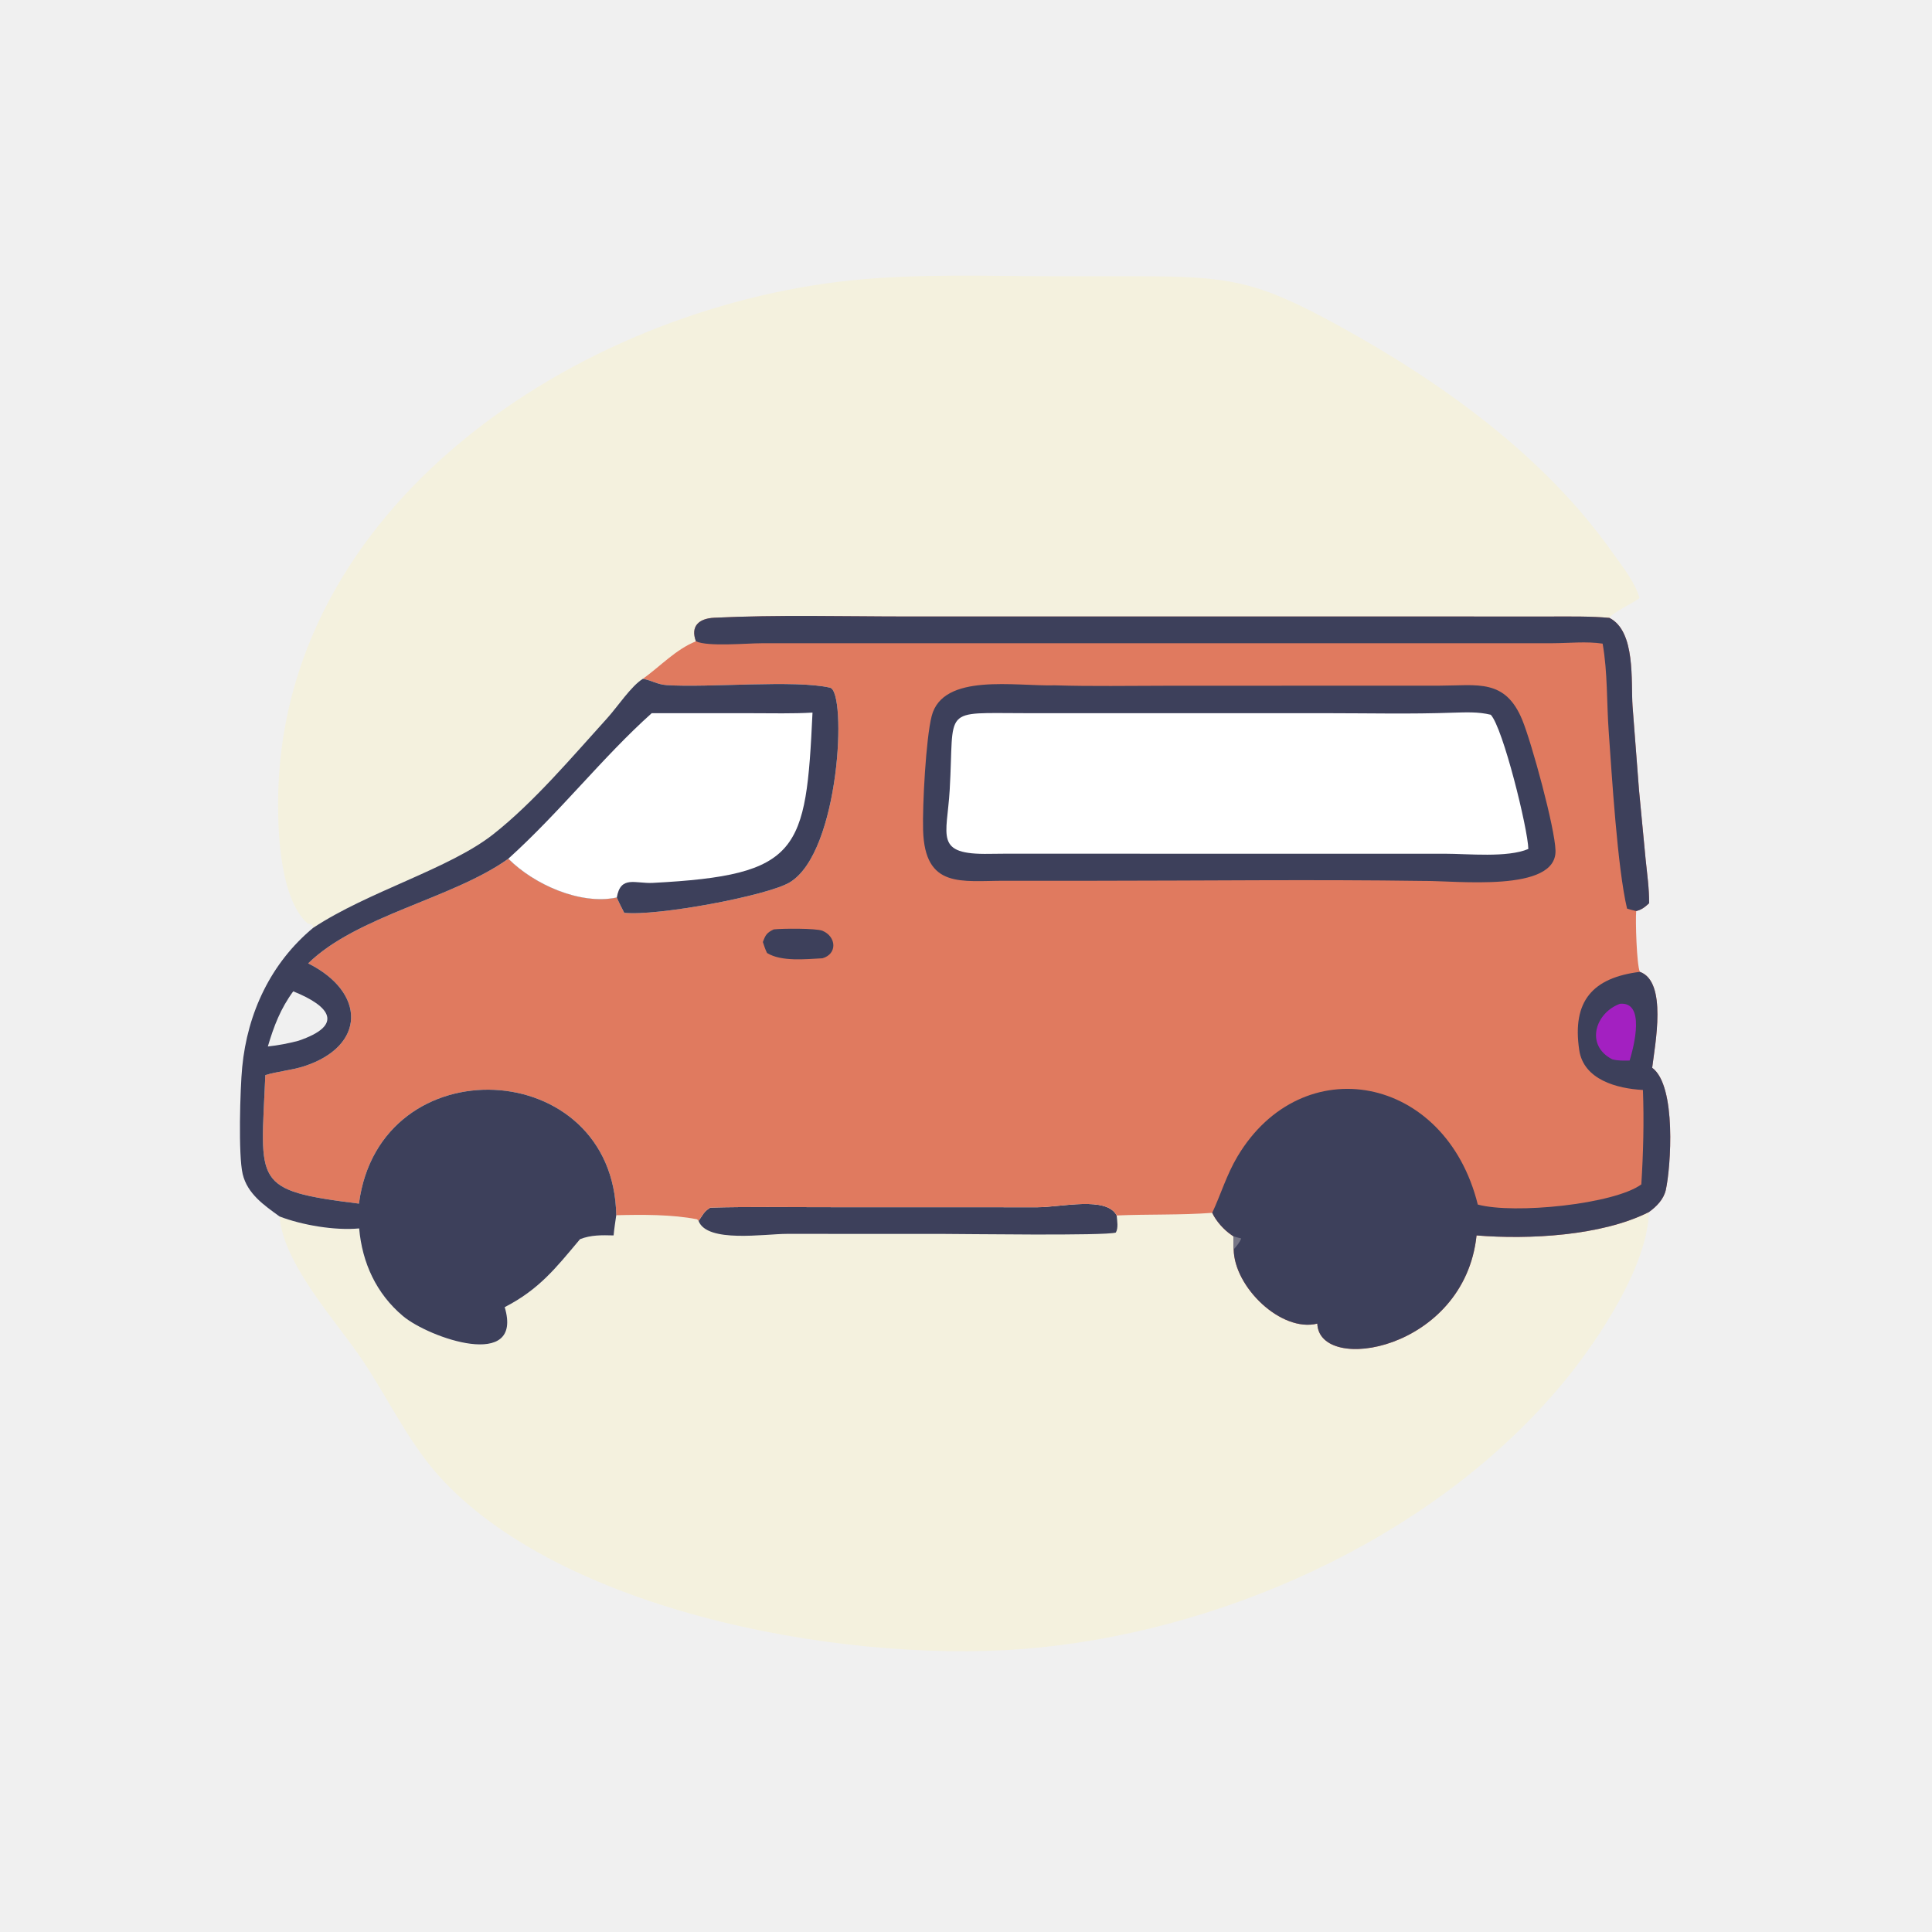
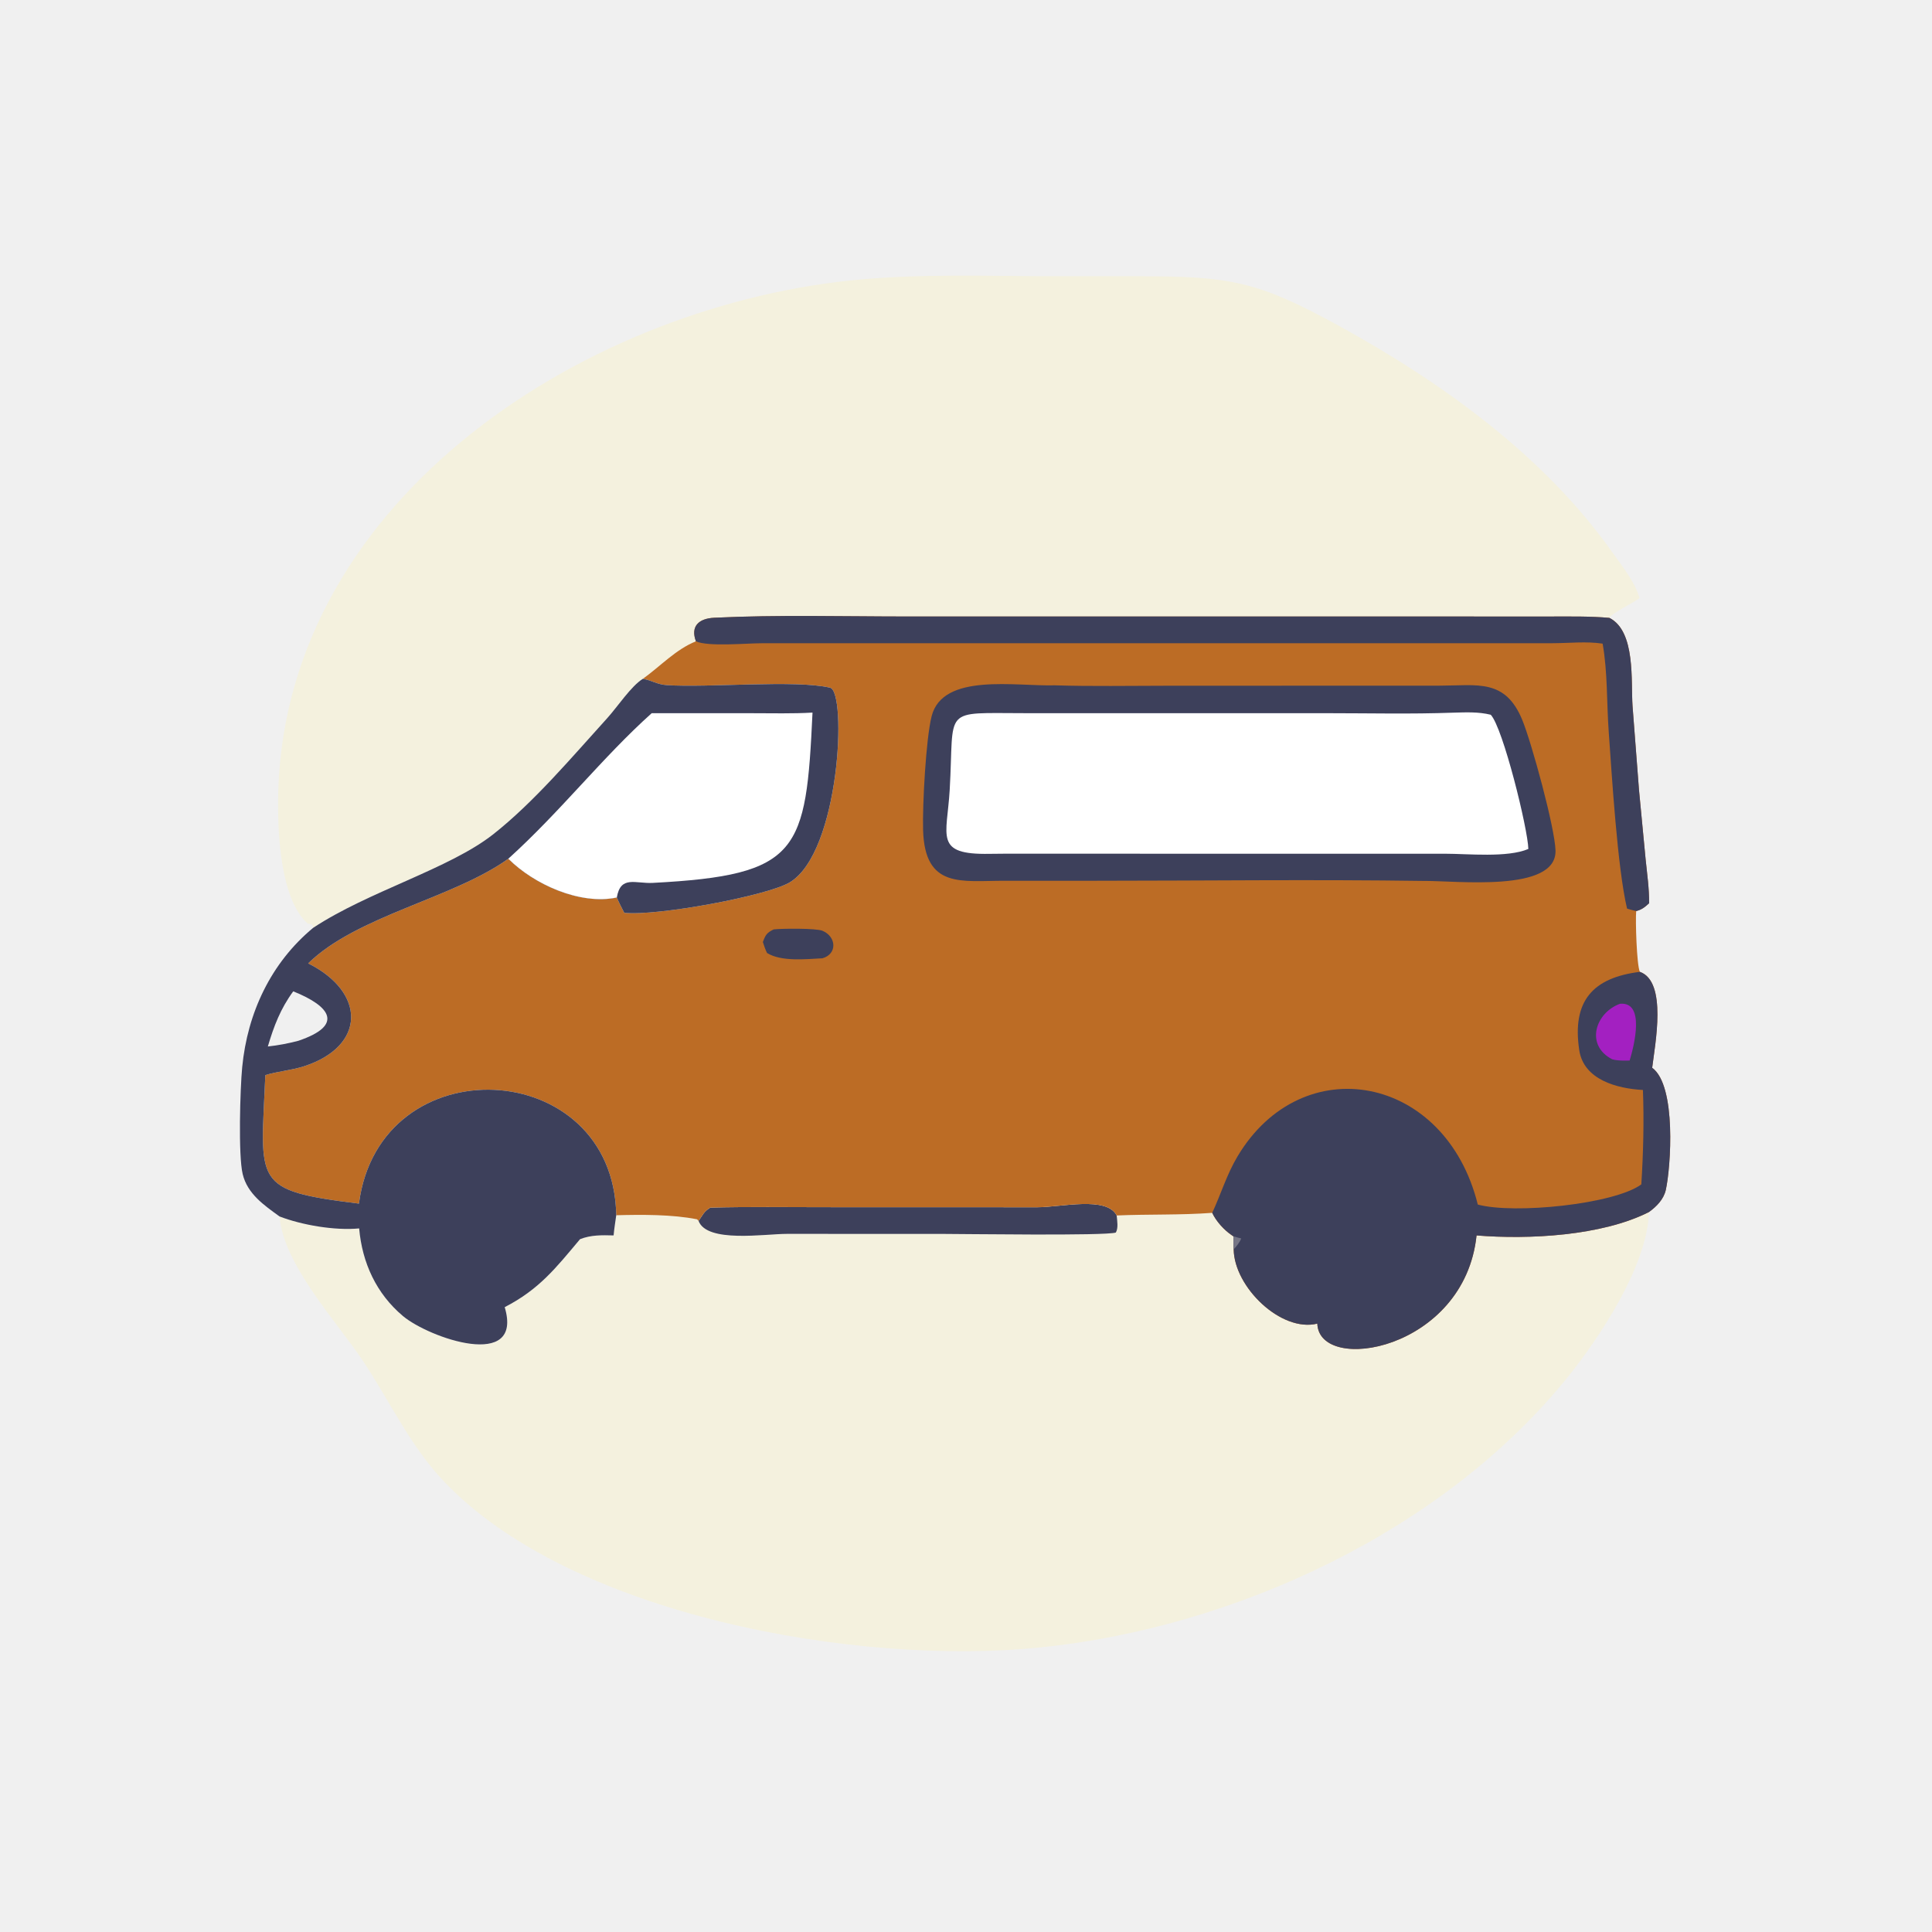
<svg xmlns="http://www.w3.org/2000/svg" width="1024" height="1024">
  <path fill="#F4F1DE" transform="scale(1.6 1.6)" d="M235.303 400.035C247.908 399.714 260.547 399.898 273.156 399.897L343.646 399.918C351.576 399.901 366.588 396.179 369.914 402.64C380.495 402.184 390.981 402.557 401.563 401.771C402.84 404.547 405.514 407.494 408.041 409.183L408.381 409.414C408.449 409.46 408.519 409.504 408.588 409.549C408.602 410.992 408.581 412.445 408.674 413.886C408.853 426.369 424.392 441.439 436.378 438.463C436.95 455.39 485.119 447.359 489.13 409.256C506.446 410.667 530.587 409.414 546.221 401.516C545.82 418.891 530.189 442.713 519.434 456.06C478.225 507.205 409.136 539.171 344.472 545.753C283.728 551.936 188.921 535.09 146.878 490.555C135.812 478.833 129.069 464.085 120.227 450.81C111.574 437.819 93.906 418.984 92.605 402.968C100.03 405.834 110.944 407.691 118.976 406.929C119.975 418.302 124.645 428.516 133.463 435.94C142.092 443.205 173.513 454.202 167.189 433.008C178.609 427.147 184.242 419.902 191.82 410.879L192.154 410.488C195.788 409.057 199.424 409.147 203.264 409.249C203.463 407.016 203.828 404.786 204.137 402.565C212.502 402.339 222.716 402.271 230.921 403.914L231.408 404.438C232.855 402.477 233.046 401.426 235.303 400.035Z" />
  <path fill="#3D405B" transform="scale(1.6 1.6)" d="M235.303 400.035C247.908 399.714 260.547 399.898 273.156 399.897L343.646 399.918C351.576 399.901 366.588 396.179 369.914 402.64C370.065 404.342 370.522 406.773 369.632 408.297C366.25 409.435 318.84 408.745 311.826 408.744L260.649 408.736C253.354 408.735 234.176 411.842 231.408 404.438C232.855 402.477 233.046 401.426 235.303 400.035Z" />
  <path fill="#F4F1DE" transform="scale(1.6 1.6)" d="M103.744 307.354C103.64 306.123 103.01 306.15 101.907 305.924C93.02 297.957 92.096 276.972 92.114 266.148C92.275 167.505 191.246 102.486 281.504 92.927C304.299 90.513 327.764 91.529 350.663 91.517L377.282 91.512C407.447 91.522 416.529 93.109 443.366 107.84C477.456 126.554 511.376 150.839 534.076 182.923C537.357 187.56 541.519 192.611 543.127 198.134C540.789 199.892 534.219 202.902 533.14 204.684C526.908 204.115 520.646 204.233 514.395 204.229L300.577 204.223C279.305 204.223 257.856 203.612 236.611 204.634C231.421 204.884 228.691 207.502 230.538 212.444C223.88 215.106 218.729 220.736 212.966 224.863C209.081 227.25 204.53 234.173 201.191 237.855C189.602 250.636 176.859 265.765 163.378 276.375C148.805 287.843 122.028 295.275 103.744 307.354Z" />
-   <path fill="#E07A5F" transform="scale(1.6 1.6)" d="M230.538 212.444C228.691 207.502 231.421 204.884 236.611 204.634C257.856 203.612 279.305 204.223 300.577 204.223L514.395 204.229C520.646 204.233 526.908 204.115 533.14 204.684C541.915 209.123 540.227 225.753 540.799 233.879L542.939 261.698L545.127 284.609C545.615 289.437 546.337 294.353 546.288 299.207C544.91 300.477 543.862 301.351 542.011 301.798C541.724 304.787 542.164 319.618 543.222 321.936C552.38 325.156 548.237 345.956 547.307 353.714C555.417 359.641 553.474 386.655 551.828 394.138C551.134 397.294 548.754 399.689 546.221 401.516C530.587 409.414 506.446 410.667 489.13 409.256C485.119 447.359 436.95 455.39 436.378 438.463C424.392 441.439 408.853 426.369 408.674 413.886C408.581 412.445 408.602 410.992 408.588 409.549C408.519 409.504 408.449 409.46 408.381 409.414L408.041 409.183C405.514 407.494 402.84 404.547 401.563 401.771C390.981 402.557 380.495 402.184 369.914 402.64C366.588 396.179 351.576 399.901 343.646 399.918L273.156 399.897C260.547 399.898 247.908 399.714 235.303 400.035C233.046 401.426 232.855 402.477 231.408 404.438L230.921 403.914C222.716 402.271 212.502 402.339 204.137 402.565C203.828 404.786 203.463 407.016 203.264 409.249C199.424 409.147 195.788 409.057 192.154 410.488L191.82 410.879C184.242 419.902 178.609 427.147 167.189 433.008C173.513 454.202 142.092 443.205 133.463 435.94C124.645 428.516 119.975 418.302 118.976 406.929C110.944 407.691 100.03 405.834 92.605 402.968C87.462 399.245 81.954 395.47 80.391 388.928C78.888 382.636 79.553 360.546 80.23 353.53C81.968 335.518 89.732 318.972 103.744 307.354C122.028 295.275 148.805 287.843 163.378 276.375C176.859 265.765 189.602 250.636 201.191 237.855C204.53 234.173 209.081 227.25 212.966 224.863C218.729 220.736 223.88 215.106 230.538 212.444ZM212.966 224.863C209.081 227.25 204.53 234.173 201.191 237.855C189.602 250.636 176.859 265.765 163.378 276.375C148.805 287.843 122.028 295.275 103.744 307.354C89.732 318.972 81.968 335.518 80.23 353.53C79.553 360.546 78.888 382.636 80.391 388.928C81.954 395.47 87.462 399.245 92.605 402.968C100.03 405.834 110.944 407.691 118.976 406.929C119.975 418.302 124.645 428.516 133.463 435.94C142.092 443.205 173.513 454.202 167.189 433.008C178.609 427.147 184.242 419.902 191.82 410.879L192.154 410.488C195.788 409.057 199.424 409.147 203.264 409.249C203.463 407.016 203.828 404.786 204.137 402.565C203.29 349.72 125.779 345.93 118.905 398.716C83.297 394.303 86.386 392.113 87.897 356.139C92.102 354.852 96.569 354.568 100.797 353.189C121.185 346.536 121.348 328.768 102.082 319.133C118.204 303.336 150.113 297.599 168.388 284.464C176.801 292.895 192.104 299.894 204.328 297.302C205.06 299.042 205.93 300.705 206.795 302.381C217.58 303.548 254.036 296.778 261.553 292.326C278.281 282.418 280.586 229.138 274.969 227.814C263.515 225.114 234.7 227.88 220.839 226.953C217.686 226.742 215.873 225.374 212.966 224.863Z" />
+   <path fill="#BC6C25" transform="scale(1.6 1.6)" d="M230.538 212.444C228.691 207.502 231.421 204.884 236.611 204.634C257.856 203.612 279.305 204.223 300.577 204.223L514.395 204.229C520.646 204.233 526.908 204.115 533.14 204.684C541.915 209.123 540.227 225.753 540.799 233.879L542.939 261.698L545.127 284.609C545.615 289.437 546.337 294.353 546.288 299.207C544.91 300.477 543.862 301.351 542.011 301.798C541.724 304.787 542.164 319.618 543.222 321.936C552.38 325.156 548.237 345.956 547.307 353.714C555.417 359.641 553.474 386.655 551.828 394.138C551.134 397.294 548.754 399.689 546.221 401.516C530.587 409.414 506.446 410.667 489.13 409.256C485.119 447.359 436.95 455.39 436.378 438.463C424.392 441.439 408.853 426.369 408.674 413.886C408.581 412.445 408.602 410.992 408.588 409.549C408.519 409.504 408.449 409.46 408.381 409.414L408.041 409.183C405.514 407.494 402.84 404.547 401.563 401.771C390.981 402.557 380.495 402.184 369.914 402.64C366.588 396.179 351.576 399.901 343.646 399.918L273.156 399.897C260.547 399.898 247.908 399.714 235.303 400.035C233.046 401.426 232.855 402.477 231.408 404.438L230.921 403.914C222.716 402.271 212.502 402.339 204.137 402.565C203.828 404.786 203.463 407.016 203.264 409.249C199.424 409.147 195.788 409.057 192.154 410.488L191.82 410.879C184.242 419.902 178.609 427.147 167.189 433.008C173.513 454.202 142.092 443.205 133.463 435.94C124.645 428.516 119.975 418.302 118.976 406.929C110.944 407.691 100.03 405.834 92.605 402.968C87.462 399.245 81.954 395.47 80.391 388.928C78.888 382.636 79.553 360.546 80.23 353.53C81.968 335.518 89.732 318.972 103.744 307.354C122.028 295.275 148.805 287.843 163.378 276.375C176.859 265.765 189.602 250.636 201.191 237.855C204.53 234.173 209.081 227.25 212.966 224.863C218.729 220.736 223.88 215.106 230.538 212.444ZM212.966 224.863C209.081 227.25 204.53 234.173 201.191 237.855C189.602 250.636 176.859 265.765 163.378 276.375C148.805 287.843 122.028 295.275 103.744 307.354C89.732 318.972 81.968 335.518 80.23 353.53C79.553 360.546 78.888 382.636 80.391 388.928C81.954 395.47 87.462 399.245 92.605 402.968C100.03 405.834 110.944 407.691 118.976 406.929C119.975 418.302 124.645 428.516 133.463 435.94C142.092 443.205 173.513 454.202 167.189 433.008C178.609 427.147 184.242 419.902 191.82 410.879L192.154 410.488C195.788 409.057 199.424 409.147 203.264 409.249C203.463 407.016 203.828 404.786 204.137 402.565C203.29 349.72 125.779 345.93 118.905 398.716C83.297 394.303 86.386 392.113 87.897 356.139C92.102 354.852 96.569 354.568 100.797 353.189C121.185 346.536 121.348 328.768 102.082 319.133C118.204 303.336 150.113 297.599 168.388 284.464C176.801 292.895 192.104 299.894 204.328 297.302C205.06 299.042 205.93 300.705 206.795 302.381C217.58 303.548 254.036 296.778 261.553 292.326C278.281 282.418 280.586 229.138 274.969 227.814C263.515 225.114 234.7 227.88 220.839 226.953C217.686 226.742 215.873 225.374 212.966 224.863Z" />
  <path fill="#3D405B" transform="scale(1.6 1.6)" d="M256.307 307.874C259.03 307.563 270.367 307.468 272.433 308.324C277.097 310.257 277.437 316.025 272.437 317.446C266.95 317.727 258.829 318.623 254.088 315.691C253.504 314.528 253.126 313.289 252.709 312.059C253.581 309.705 253.995 308.988 256.307 307.874Z" />
  <path fill="#3D405B" transform="scale(1.6 1.6)" d="M230.538 212.444C228.691 207.502 231.421 204.884 236.611 204.634C257.856 203.612 279.305 204.223 300.577 204.223L514.395 204.229C520.646 204.233 526.908 204.115 533.14 204.684C541.915 209.123 540.227 225.753 540.799 233.879L542.939 261.698L545.127 284.609C545.615 289.437 546.337 294.353 546.288 299.207C544.91 300.477 543.862 301.351 542.011 301.798C540.982 301.586 539.988 301.285 538.983 300.985C535.769 287.434 533.935 256.626 532.907 242.352C532.216 232.763 532.575 222.668 530.889 213.212C525.354 212.399 519.878 213.062 514.324 213.071L252.353 213.083C247.275 213.082 234.55 214.288 230.538 212.444Z" />
  <path fill="#3D405B" transform="scale(1.6 1.6)" d="M543.222 321.936C552.38 325.156 548.237 345.956 547.307 353.714C555.417 359.641 553.474 386.655 551.828 394.138C551.134 397.294 548.754 399.689 546.221 401.516C530.587 409.414 506.446 410.667 489.13 409.256C485.119 447.359 436.95 455.39 436.378 438.463C424.392 441.439 408.853 426.369 408.674 413.886C408.581 412.445 408.602 410.992 408.588 409.549C408.519 409.504 408.449 409.46 408.381 409.414L408.041 409.183C405.514 407.494 402.84 404.547 401.563 401.771C404.48 395.511 406.331 389.128 409.951 383.062C431.361 347.186 478.848 355.897 489.535 399.022C501.567 402.281 534.686 398.938 543.709 392.348C544.358 382.078 544.636 371.347 544.24 361.07C535.69 360.606 524.609 357.708 523.141 347.854C520.719 331.588 527.596 323.882 543.222 321.936Z" />
  <path fill="#757585" transform="scale(1.6 1.6)" d="M408.588 409.549C409.437 409.784 410.303 410.068 411.165 410.248C410.731 411.499 409.555 412.896 408.674 413.886C408.581 412.445 408.602 410.992 408.588 409.549Z" />
  <path fill="#A320C1" transform="scale(1.6 1.6)" d="M536.637 332.517C545.068 331.732 541.311 346.452 539.84 351.317C537.903 351.357 535.931 351.421 534.051 350.902C525.028 346.237 528.464 335.487 536.637 332.517Z" />
  <path fill="#3D405B" transform="scale(1.6 1.6)" d="M349.431 227.024C361.782 227.409 374.198 227.162 386.556 227.161L477.014 227.132C489.422 227.112 498.634 224.726 504.284 238.519C507.37 246.052 515.085 274.19 515.282 281.753C515.647 295.77 482.372 291.696 471.462 291.819C435.107 291.297 398.666 291.757 362.304 291.766L332.723 291.765C318.545 291.752 306.369 294.474 305.788 275.024C305.54 266.714 306.735 244.569 308.627 237.211C312.336 222.787 336.457 227.406 349.431 227.024Z" />
  <path fill="white" transform="scale(1.6 1.6)" d="M481.332 236.084C485.56 235.969 489.694 235.748 493.833 236.772C497.899 241.122 506.132 274.572 506.284 281.228C499.359 284.195 486.207 282.808 478.727 282.809L339.219 282.801C335.426 282.789 331.633 282.773 327.841 282.845C309.311 283.196 313.702 277.043 314.597 261.707C316.219 233.903 311.554 236.258 339.767 236.249L439.702 236.254C453.554 236.257 467.491 236.587 481.332 236.084Z" />
  <path fill="#3D405B" transform="scale(1.6 1.6)" d="M212.966 224.863C215.873 225.374 217.686 226.742 220.839 226.953C234.7 227.88 263.515 225.114 274.969 227.814C280.586 229.138 278.281 282.418 261.553 292.326C254.036 296.778 217.58 303.548 206.795 302.381C205.93 300.705 205.06 299.042 204.328 297.302C192.104 299.894 176.801 292.895 168.388 284.464C150.113 297.599 118.204 303.336 102.082 319.133C121.348 328.768 121.185 346.536 100.797 353.189C96.569 354.568 92.102 354.852 87.897 356.139C86.386 392.113 83.297 394.303 118.905 398.716C125.779 345.93 203.29 349.72 204.137 402.565C203.828 404.786 203.463 407.016 203.264 409.249C199.424 409.147 195.788 409.057 192.154 410.488L191.82 410.879C184.242 419.902 178.609 427.147 167.189 433.008C173.513 454.202 142.092 443.205 133.463 435.94C124.645 428.516 119.975 418.302 118.976 406.929C110.944 407.691 100.03 405.834 92.605 402.968C87.462 399.245 81.954 395.47 80.391 388.928C78.888 382.636 79.553 360.546 80.23 353.53C81.968 335.518 89.732 318.972 103.744 307.354C122.028 295.275 148.805 287.843 163.378 276.375C176.859 265.765 189.602 250.636 201.191 237.855C204.53 234.173 209.081 227.25 212.966 224.863ZM97.14 328.392C92.944 334.101 90.708 339.922 88.728 346.662C92.157 346.289 95.483 345.658 98.818 344.781C113.95 339.669 109.596 333.39 97.14 328.392Z" />
  <path fill="white" transform="scale(1.6 1.6)" d="M215.887 236.254L249.18 236.26C255.819 236.258 262.527 236.445 269.154 236.057C266.997 282.126 265.01 289.912 216.255 292.468C210.462 292.772 205.597 289.896 204.328 297.302C192.104 299.894 176.801 292.895 168.388 284.464C185.795 268.724 199.545 250.895 215.887 236.254Z" />
</svg>
